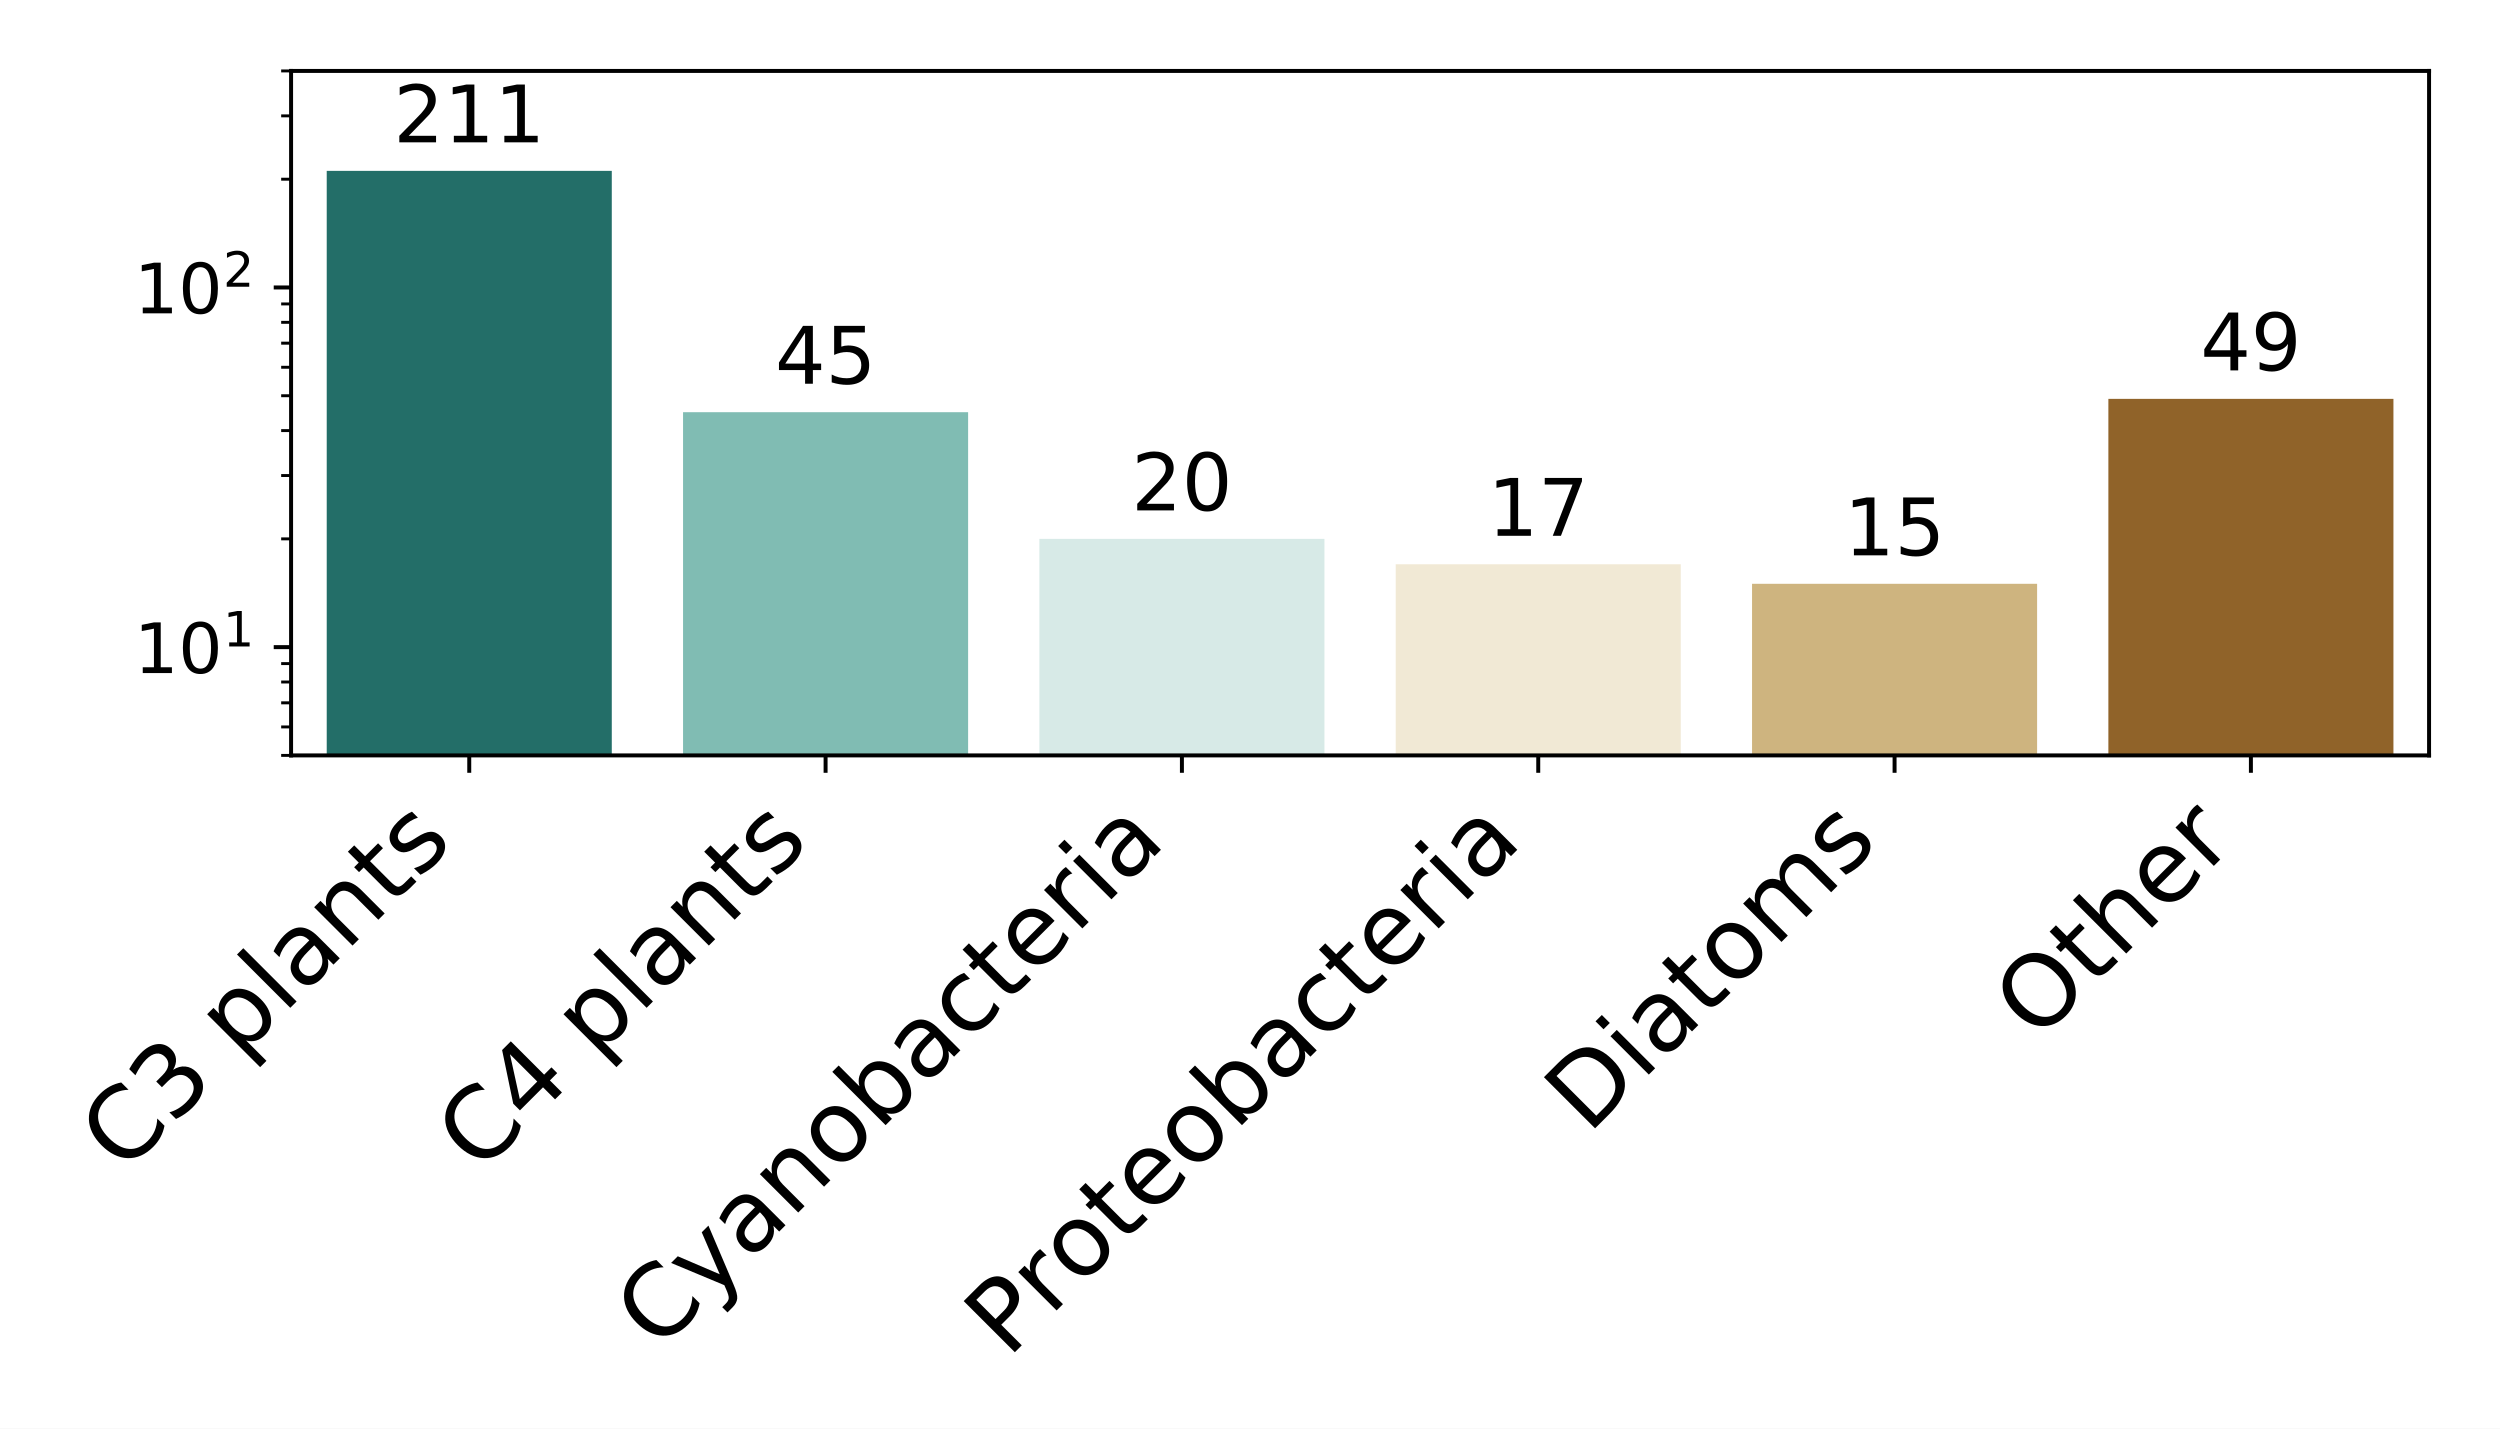
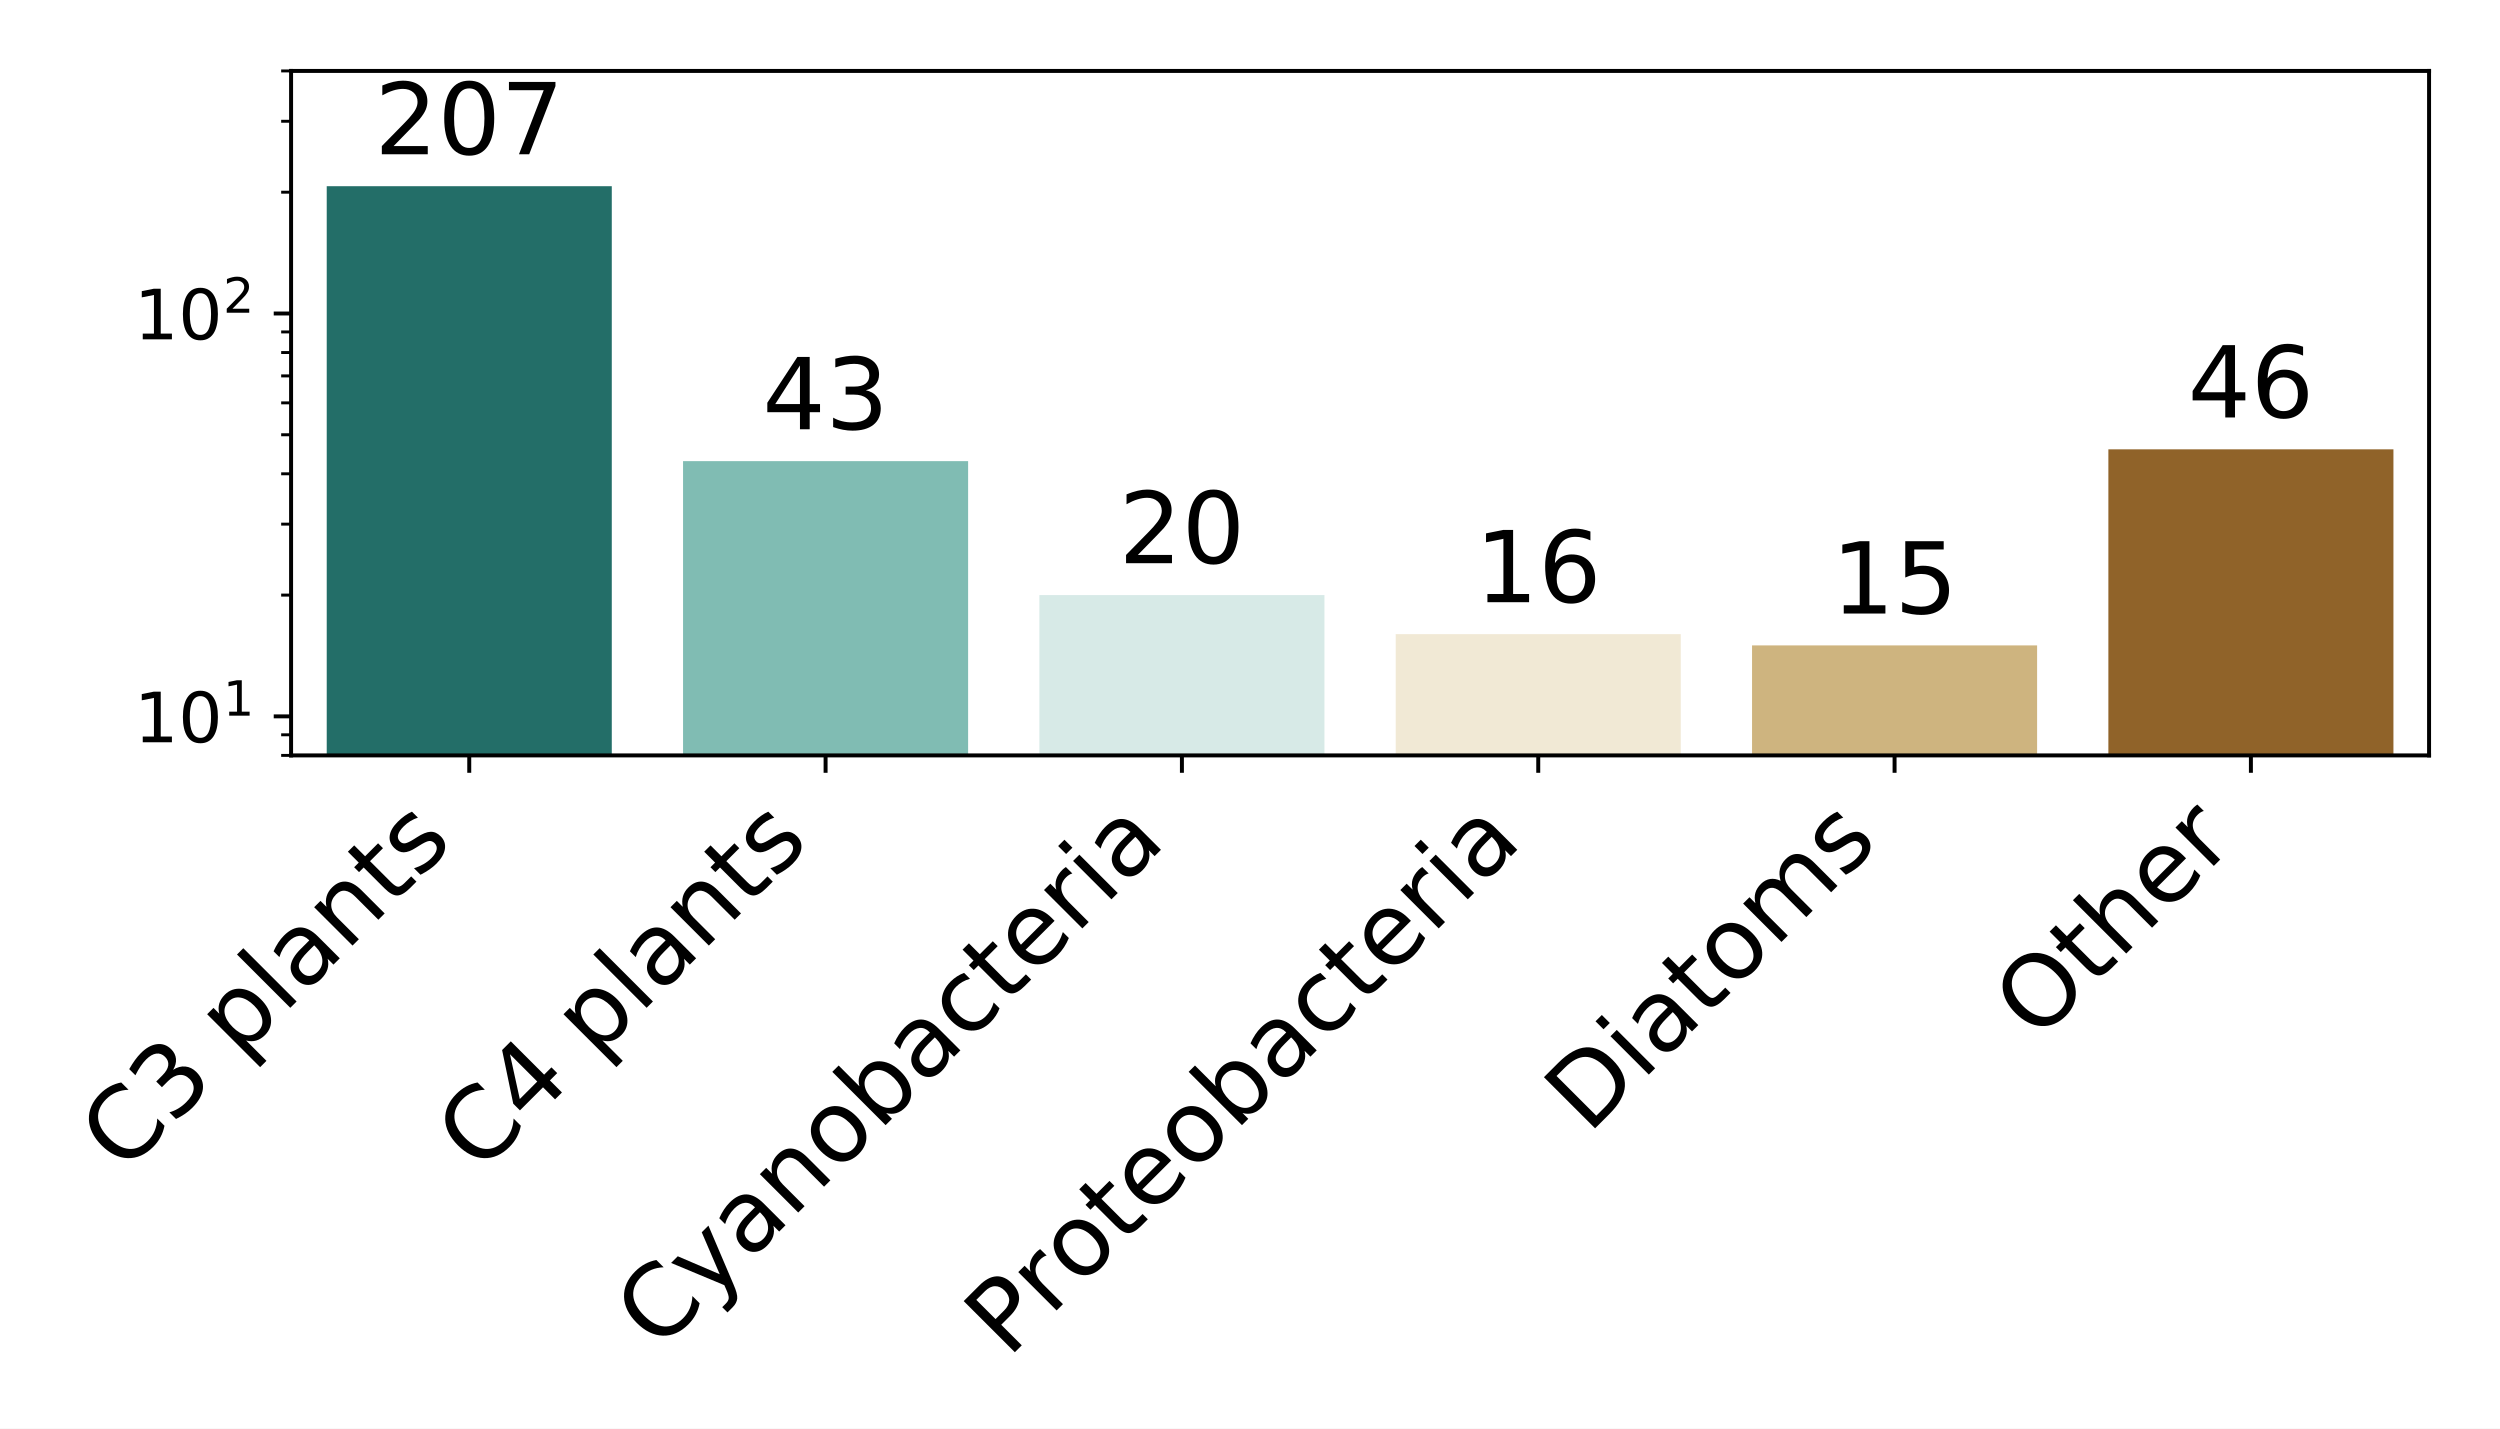
<svg xmlns="http://www.w3.org/2000/svg" xmlns:xlink="http://www.w3.org/1999/xlink" height="288pt" version="1.1" viewBox="0 0 504 288" width="504pt">
  <defs>
    <style type="text/css">
*{stroke-linecap:butt;stroke-linejoin:round;}
  </style>
  </defs>
  <g id="figure_1">
    <g id="patch_1">
      <path d="M 0 288  L 504 288  L 504 0  L 0 0  z " style="fill:#ffffff;" />
    </g>
    <g id="axes_1">
      <g id="patch_2">
        <path d="M 58.683 152.29  L 489.7 152.29  L 489.7 14.3  L 58.683 14.3  z " style="fill:#ffffff;" />
      </g>
      <g id="patch_3">
-         <path clip-path="url(#paa3765993a)" d="M 65.867 72711.337  L 123.336 72711.337  L 123.336 34.441  L 65.867 34.441  z " style="fill:#236e68;" />
+         <path clip-path="url(#pfd8a013684)" d="M 65.867 81445.404  L 123.336 81445.404  L 123.336 37.536  L 65.867 37.536  z " style="fill:#236e68;" />
      </g>
      <g id="patch_4">
-         <path clip-path="url(#paa3765993a)" d="M 137.703 72711.337  L 195.172 72711.337  L 195.172 83.099  L 137.703 83.099  z " style="fill:#80bcb3;" />
+         <path clip-path="url(#pfd8a013684)" d="M 137.703 81445.404  L 195.172 81445.404  L 195.172 92.969  L 137.703 92.969  z " style="fill:#80bcb3;" />
      </g>
      <g id="patch_5">
-         <path clip-path="url(#paa3765993a)" d="M 209.539 72711.337  L 267.008 72711.337  L 267.008 108.636  L 209.539 108.636  z " style="fill:#d7eae7;" />
+         <path clip-path="url(#pfd8a013684)" d="M 209.539 81445.404  L 267.008 81445.404  L 267.008 119.969  L 209.539 119.969  z " style="fill:#d7eae7;" />
      </g>
      <g id="patch_6">
-         <path clip-path="url(#paa3765993a)" d="M 281.375 72711.337  L 338.844 72711.337  L 338.844 113.753  L 281.375 113.753  z " style="fill:#f1e9d5;" />
+         <path clip-path="url(#pfd8a013684)" d="M 281.375 81445.404  L 338.844 81445.404  L 338.844 127.84  L 281.375 127.84  z " style="fill:#f1e9d5;" />
      </g>
      <g id="patch_7">
-         <path clip-path="url(#paa3765993a)" d="M 353.211 72711.337  L 410.68 72711.337  L 410.68 117.695  L 353.211 117.695  z " style="fill:#ceb47f;" />
+         <path clip-path="url(#pfd8a013684)" d="M 353.211 81445.404  L 410.68 81445.404  L 410.68 130.117  L 353.211 130.117  z " style="fill:#ceb47f;" />
      </g>
      <g id="patch_8">
-         <path clip-path="url(#paa3765993a)" d="M 425.048 72711.337  L 482.516 72711.337  L 482.516 80.418  L 425.048 80.418  z " style="fill:#906329;" />
+         <path clip-path="url(#pfd8a013684)" d="M 425.048 81445.404  L 482.516 81445.404  L 482.516 90.59  L 425.048 90.59  z " style="fill:#906329;" />
      </g>
      <g id="matplotlib.axis_1">
        <g id="xtick_1">
          <g id="line2d_1">
            <defs>
-               <path d="M 0 0  L 0 3.5  " id="mc0a0f4891e" style="stroke:#000000;stroke-width:0.8;" />
-             </defs>
-             <g>
-               <use style="stroke:#000000;stroke-width:0.8;" x="94.601" xlink:href="#mc0a0f4891e" y="152.29" />
+               <path d="M 0 0  L 0 3.5  " id="m98daa79331" style="stroke:#000000;stroke-width:0.8;" />
+             </defs>
+             <g>
+               <use style="stroke:#000000;stroke-width:0.8;" x="94.601" xlink:href="#m98daa79331" y="152.29" />
            </g>
          </g>
          <g id="text_1">
            <defs>
              <path d="M 64.406 67.281  L 64.406 56.891  Q 59.422 61.531 53.781 63.812  Q 48.141 66.109 41.797 66.109  Q 29.297 66.109 22.656 58.469  Q 16.016 50.828 16.016 36.375  Q 16.016 21.969 22.656 14.328  Q 29.297 6.688 41.797 6.688  Q 48.141 6.688 53.781 8.984  Q 59.422 11.281 64.406 15.922  L 64.406 5.609  Q 59.234 2.094 53.438 0.328  Q 47.656 -1.422 41.219 -1.422  Q 24.656 -1.422 15.125 8.703  Q 5.609 18.844 5.609 36.375  Q 5.609 53.953 15.125 64.078  Q 24.656 74.219 41.219 74.219  Q 47.75 74.219 53.531 72.484  Q 59.328 70.75 64.406 67.281  z " id="DejaVuSans-43" />
              <path d="M 40.578 39.312  Q 47.656 37.797 51.625 33  Q 55.609 28.219 55.609 21.188  Q 55.609 10.406 48.188 4.484  Q 40.766 -1.422 27.094 -1.422  Q 22.516 -1.422 17.656 -0.516  Q 12.797 0.391 7.625 2.203  L 7.625 11.719  Q 11.719 9.328 16.594 8.109  Q 21.484 6.891 26.812 6.891  Q 36.078 6.891 40.938 10.547  Q 45.797 14.203 45.797 21.188  Q 45.797 27.641 41.281 31.266  Q 36.766 34.906 28.719 34.906  L 20.219 34.906  L 20.219 43.016  L 29.109 43.016  Q 36.375 43.016 40.234 45.922  Q 44.094 48.828 44.094 54.297  Q 44.094 59.906 40.109 62.906  Q 36.141 65.922 28.719 65.922  Q 24.656 65.922 20.016 65.031  Q 15.375 64.156 9.812 62.312  L 9.812 71.094  Q 15.438 72.656 20.344 73.438  Q 25.25 74.219 29.594 74.219  Q 40.828 74.219 47.359 69.109  Q 53.906 64.016 53.906 55.328  Q 53.906 49.266 50.438 45.094  Q 46.969 40.922 40.578 39.312  z " id="DejaVuSans-33" />
              <path id="DejaVuSans-20" />
              <path d="M 18.109 8.203  L 18.109 -20.797  L 9.078 -20.797  L 9.078 54.688  L 18.109 54.688  L 18.109 46.391  Q 20.953 51.266 25.266 53.625  Q 29.594 56 35.594 56  Q 45.562 56 51.781 48.094  Q 58.016 40.188 58.016 27.297  Q 58.016 14.406 51.781 6.484  Q 45.562 -1.422 35.594 -1.422  Q 29.594 -1.422 25.266 0.953  Q 20.953 3.328 18.109 8.203  z M 48.688 27.297  Q 48.688 37.203 44.609 42.844  Q 40.531 48.484 33.406 48.484  Q 26.266 48.484 22.188 42.844  Q 18.109 37.203 18.109 27.297  Q 18.109 17.391 22.188 11.75  Q 26.266 6.109 33.406 6.109  Q 40.531 6.109 44.609 11.75  Q 48.688 17.391 48.688 27.297  z " id="DejaVuSans-70" />
              <path d="M 9.422 75.984  L 18.406 75.984  L 18.406 0  L 9.422 0  z " id="DejaVuSans-6c" />
              <path d="M 34.281 27.484  Q 23.391 27.484 19.188 25  Q 14.984 22.516 14.984 16.5  Q 14.984 11.719 18.141 8.906  Q 21.297 6.109 26.703 6.109  Q 34.188 6.109 38.703 11.406  Q 43.219 16.703 43.219 25.484  L 43.219 27.484  z M 52.203 31.203  L 52.203 0  L 43.219 0  L 43.219 8.297  Q 40.141 3.328 35.547 0.953  Q 30.953 -1.422 24.312 -1.422  Q 15.922 -1.422 10.953 3.297  Q 6 8.016 6 15.922  Q 6 25.141 12.172 29.828  Q 18.359 34.516 30.609 34.516  L 43.219 34.516  L 43.219 35.406  Q 43.219 41.609 39.141 45  Q 35.062 48.391 27.688 48.391  Q 23 48.391 18.547 47.266  Q 14.109 46.141 10.016 43.891  L 10.016 52.203  Q 14.938 54.109 19.578 55.047  Q 24.219 56 28.609 56  Q 40.484 56 46.344 49.844  Q 52.203 43.703 52.203 31.203  z " id="DejaVuSans-61" />
              <path d="M 54.891 33.016  L 54.891 0  L 45.906 0  L 45.906 32.719  Q 45.906 40.484 42.875 44.328  Q 39.844 48.188 33.797 48.188  Q 26.516 48.188 22.312 43.547  Q 18.109 38.922 18.109 30.906  L 18.109 0  L 9.078 0  L 9.078 54.688  L 18.109 54.688  L 18.109 46.188  Q 21.344 51.125 25.703 53.562  Q 30.078 56 35.797 56  Q 45.219 56 50.047 50.172  Q 54.891 44.344 54.891 33.016  z " id="DejaVuSans-6e" />
              <path d="M 18.312 70.219  L 18.312 54.688  L 36.812 54.688  L 36.812 47.703  L 18.312 47.703  L 18.312 18.016  Q 18.312 11.328 20.141 9.422  Q 21.969 7.516 27.594 7.516  L 36.812 7.516  L 36.812 0  L 27.594 0  Q 17.188 0 13.234 3.875  Q 9.281 7.766 9.281 18.016  L 9.281 47.703  L 2.688 47.703  L 2.688 54.688  L 9.281 54.688  L 9.281 70.219  z " id="DejaVuSans-74" />
              <path d="M 44.281 53.078  L 44.281 44.578  Q 40.484 46.531 36.375 47.5  Q 32.281 48.484 27.875 48.484  Q 21.188 48.484 17.844 46.438  Q 14.5 44.391 14.5 40.281  Q 14.5 37.156 16.891 35.375  Q 19.281 33.594 26.516 31.984  L 29.594 31.297  Q 39.156 29.25 43.188 25.516  Q 47.219 21.781 47.219 15.094  Q 47.219 7.469 41.188 3.016  Q 35.156 -1.422 24.609 -1.422  Q 20.219 -1.422 15.453 -0.562  Q 10.688 0.297 5.422 2  L 5.422 11.281  Q 10.406 8.688 15.234 7.391  Q 20.062 6.109 24.812 6.109  Q 31.156 6.109 34.562 8.281  Q 37.984 10.453 37.984 14.406  Q 37.984 18.062 35.516 20.016  Q 33.062 21.969 24.703 23.781  L 21.578 24.516  Q 13.234 26.266 9.516 29.906  Q 5.812 33.547 5.812 39.891  Q 5.812 47.609 11.281 51.797  Q 16.75 56 26.812 56  Q 31.781 56 36.172 55.266  Q 40.578 54.547 44.281 53.078  z " id="DejaVuSans-73" />
            </defs>
            <g transform="translate(24.84536 236.8507)rotate(-45)scale(0.2 -0.2)">
              <use xlink:href="#DejaVuSans-43" />
              <use x="69.824" xlink:href="#DejaVuSans-33" />
              <use x="133.447" xlink:href="#DejaVuSans-20" />
              <use x="165.234" xlink:href="#DejaVuSans-70" />
              <use x="228.711" xlink:href="#DejaVuSans-6c" />
              <use x="256.494" xlink:href="#DejaVuSans-61" />
              <use x="317.773" xlink:href="#DejaVuSans-6e" />
              <use x="381.152" xlink:href="#DejaVuSans-74" />
              <use x="420.361" xlink:href="#DejaVuSans-73" />
            </g>
          </g>
        </g>
        <g id="xtick_2">
          <g id="line2d_2">
            <g>
-               <use style="stroke:#000000;stroke-width:0.8;" x="166.438" xlink:href="#mc0a0f4891e" y="152.29" />
+               <use style="stroke:#000000;stroke-width:0.8;" x="166.438" xlink:href="#m98daa79331" y="152.29" />
            </g>
          </g>
          <g id="text_2">
            <defs>
              <path d="M 37.797 64.312  L 12.891 25.391  L 37.797 25.391  z M 35.203 72.906  L 47.609 72.906  L 47.609 25.391  L 58.016 25.391  L 58.016 17.188  L 47.609 17.188  L 47.609 0  L 37.797 0  L 37.797 17.188  L 4.891 17.188  L 4.891 26.703  z " id="DejaVuSans-34" />
            </defs>
            <g transform="translate(96.68146 236.8507)rotate(-45)scale(0.2 -0.2)">
              <use xlink:href="#DejaVuSans-43" />
              <use x="69.824" xlink:href="#DejaVuSans-34" />
              <use x="133.447" xlink:href="#DejaVuSans-20" />
              <use x="165.234" xlink:href="#DejaVuSans-70" />
              <use x="228.711" xlink:href="#DejaVuSans-6c" />
              <use x="256.494" xlink:href="#DejaVuSans-61" />
              <use x="317.773" xlink:href="#DejaVuSans-6e" />
              <use x="381.152" xlink:href="#DejaVuSans-74" />
              <use x="420.361" xlink:href="#DejaVuSans-73" />
            </g>
          </g>
        </g>
        <g id="xtick_3">
          <g id="line2d_3">
            <g>
-               <use style="stroke:#000000;stroke-width:0.8;" x="238.274" xlink:href="#mc0a0f4891e" y="152.29" />
+               <use style="stroke:#000000;stroke-width:0.8;" x="238.274" xlink:href="#m98daa79331" y="152.29" />
            </g>
          </g>
          <g id="text_3">
            <defs>
              <path d="M 32.172 -5.078  Q 28.375 -14.844 24.75 -17.812  Q 21.141 -20.797 15.094 -20.797  L 7.906 -20.797  L 7.906 -13.281  L 13.188 -13.281  Q 16.891 -13.281 18.938 -11.516  Q 21 -9.766 23.484 -3.219  L 25.094 0.875  L 2.984 54.688  L 12.5 54.688  L 29.594 11.922  L 46.688 54.688  L 56.203 54.688  z " id="DejaVuSans-79" />
              <path d="M 30.609 48.391  Q 23.391 48.391 19.188 42.75  Q 14.984 37.109 14.984 27.297  Q 14.984 17.484 19.156 11.844  Q 23.344 6.203 30.609 6.203  Q 37.797 6.203 41.984 11.859  Q 46.188 17.531 46.188 27.297  Q 46.188 37.016 41.984 42.703  Q 37.797 48.391 30.609 48.391  z M 30.609 56  Q 42.328 56 49.016 48.375  Q 55.719 40.766 55.719 27.297  Q 55.719 13.875 49.016 6.219  Q 42.328 -1.422 30.609 -1.422  Q 18.844 -1.422 12.172 6.219  Q 5.516 13.875 5.516 27.297  Q 5.516 40.766 12.172 48.375  Q 18.844 56 30.609 56  z " id="DejaVuSans-6f" />
              <path d="M 48.688 27.297  Q 48.688 37.203 44.609 42.844  Q 40.531 48.484 33.406 48.484  Q 26.266 48.484 22.188 42.844  Q 18.109 37.203 18.109 27.297  Q 18.109 17.391 22.188 11.75  Q 26.266 6.109 33.406 6.109  Q 40.531 6.109 44.609 11.75  Q 48.688 17.391 48.688 27.297  z M 18.109 46.391  Q 20.953 51.266 25.266 53.625  Q 29.594 56 35.594 56  Q 45.562 56 51.781 48.094  Q 58.016 40.188 58.016 27.297  Q 58.016 14.406 51.781 6.484  Q 45.562 -1.422 35.594 -1.422  Q 29.594 -1.422 25.266 0.953  Q 20.953 3.328 18.109 8.203  L 18.109 0  L 9.078 0  L 9.078 75.984  L 18.109 75.984  z " id="DejaVuSans-62" />
              <path d="M 48.781 52.594  L 48.781 44.188  Q 44.969 46.297 41.141 47.344  Q 37.312 48.391 33.406 48.391  Q 24.656 48.391 19.812 42.844  Q 14.984 37.312 14.984 27.297  Q 14.984 17.281 19.812 11.734  Q 24.656 6.203 33.406 6.203  Q 37.312 6.203 41.141 7.25  Q 44.969 8.297 48.781 10.406  L 48.781 2.094  Q 45.016 0.344 40.984 -0.531  Q 36.969 -1.422 32.422 -1.422  Q 20.062 -1.422 12.781 6.344  Q 5.516 14.109 5.516 27.297  Q 5.516 40.672 12.859 48.328  Q 20.219 56 33.016 56  Q 37.156 56 41.109 55.141  Q 45.062 54.297 48.781 52.594  z " id="DejaVuSans-63" />
              <path d="M 56.203 29.594  L 56.203 25.203  L 14.891 25.203  Q 15.484 15.922 20.484 11.062  Q 25.484 6.203 34.422 6.203  Q 39.594 6.203 44.453 7.469  Q 49.312 8.734 54.109 11.281  L 54.109 2.781  Q 49.266 0.734 44.188 -0.344  Q 39.109 -1.422 33.891 -1.422  Q 20.797 -1.422 13.156 6.188  Q 5.516 13.812 5.516 26.812  Q 5.516 40.234 12.766 48.109  Q 20.016 56 32.328 56  Q 43.359 56 49.781 48.891  Q 56.203 41.797 56.203 29.594  z M 47.219 32.234  Q 47.125 39.594 43.094 43.984  Q 39.062 48.391 32.422 48.391  Q 24.906 48.391 20.391 44.141  Q 15.875 39.891 15.188 32.172  z " id="DejaVuSans-65" />
              <path d="M 41.109 46.297  Q 39.594 47.172 37.812 47.578  Q 36.031 48 33.891 48  Q 26.266 48 22.188 43.047  Q 18.109 38.094 18.109 28.812  L 18.109 0  L 9.078 0  L 9.078 54.688  L 18.109 54.688  L 18.109 46.188  Q 20.953 51.172 25.484 53.578  Q 30.031 56 36.531 56  Q 37.453 56 38.578 55.875  Q 39.703 55.766 41.062 55.516  z " id="DejaVuSans-72" />
              <path d="M 9.422 54.688  L 18.406 54.688  L 18.406 0  L 9.422 0  z M 9.422 75.984  L 18.406 75.984  L 18.406 64.594  L 9.422 64.594  z " id="DejaVuSans-69" />
            </defs>
            <g transform="translate(132.7291 272.6392)rotate(-45)scale(0.2 -0.2)">
              <use xlink:href="#DejaVuSans-43" />
              <use x="69.824" xlink:href="#DejaVuSans-79" />
              <use x="129.004" xlink:href="#DejaVuSans-61" />
              <use x="190.283" xlink:href="#DejaVuSans-6e" />
              <use x="253.662" xlink:href="#DejaVuSans-6f" />
              <use x="314.844" xlink:href="#DejaVuSans-62" />
              <use x="378.32" xlink:href="#DejaVuSans-61" />
              <use x="439.6" xlink:href="#DejaVuSans-63" />
              <use x="494.58" xlink:href="#DejaVuSans-74" />
              <use x="533.789" xlink:href="#DejaVuSans-65" />
              <use x="595.312" xlink:href="#DejaVuSans-72" />
              <use x="636.426" xlink:href="#DejaVuSans-69" />
              <use x="664.209" xlink:href="#DejaVuSans-61" />
            </g>
          </g>
        </g>
        <g id="xtick_4">
          <g id="line2d_4">
            <g>
-               <use style="stroke:#000000;stroke-width:0.8;" x="310.11" xlink:href="#mc0a0f4891e" y="152.29" />
+               <use style="stroke:#000000;stroke-width:0.8;" x="310.11" xlink:href="#m98daa79331" y="152.29" />
            </g>
          </g>
          <g id="text_4">
            <defs>
              <path d="M 19.672 64.797  L 19.672 37.406  L 32.078 37.406  Q 38.969 37.406 42.719 40.969  Q 46.484 44.531 46.484 51.125  Q 46.484 57.672 42.719 61.234  Q 38.969 64.797 32.078 64.797  z M 9.812 72.906  L 32.078 72.906  Q 44.344 72.906 50.609 67.359  Q 56.891 61.812 56.891 51.125  Q 56.891 40.328 50.609 34.812  Q 44.344 29.297 32.078 29.297  L 19.672 29.297  L 19.672 0  L 9.812 0  z " id="DejaVuSans-50" />
            </defs>
            <g transform="translate(203.2063 273.9981)rotate(-45)scale(0.2 -0.2)">
              <use xlink:href="#DejaVuSans-50" />
              <use x="60.287" xlink:href="#DejaVuSans-72" />
              <use x="101.369" xlink:href="#DejaVuSans-6f" />
              <use x="162.551" xlink:href="#DejaVuSans-74" />
              <use x="201.76" xlink:href="#DejaVuSans-65" />
              <use x="263.283" xlink:href="#DejaVuSans-6f" />
              <use x="324.465" xlink:href="#DejaVuSans-62" />
              <use x="387.941" xlink:href="#DejaVuSans-61" />
              <use x="449.221" xlink:href="#DejaVuSans-63" />
              <use x="504.201" xlink:href="#DejaVuSans-74" />
              <use x="543.41" xlink:href="#DejaVuSans-65" />
              <use x="604.934" xlink:href="#DejaVuSans-72" />
              <use x="646.047" xlink:href="#DejaVuSans-69" />
              <use x="673.83" xlink:href="#DejaVuSans-61" />
            </g>
          </g>
        </g>
        <g id="xtick_5">
          <g id="line2d_5">
            <g>
-               <use style="stroke:#000000;stroke-width:0.8;" x="381.946" xlink:href="#mc0a0f4891e" y="152.29" />
+               <use style="stroke:#000000;stroke-width:0.8;" x="381.946" xlink:href="#m98daa79331" y="152.29" />
            </g>
          </g>
          <g id="text_5">
            <defs>
              <path d="M 19.672 64.797  L 19.672 8.109  L 31.594 8.109  Q 46.688 8.109 53.688 14.938  Q 60.688 21.781 60.688 36.531  Q 60.688 51.172 53.688 57.984  Q 46.688 64.797 31.594 64.797  z M 9.812 72.906  L 30.078 72.906  Q 51.266 72.906 61.172 64.094  Q 71.094 55.281 71.094 36.531  Q 71.094 17.672 61.125 8.828  Q 51.172 0 30.078 0  L 9.812 0  z " id="DejaVuSans-44" />
              <path d="M 52 44.188  Q 55.375 50.25 60.062 53.125  Q 64.75 56 71.094 56  Q 79.641 56 84.281 50.016  Q 88.922 44.047 88.922 33.016  L 88.922 0  L 79.891 0  L 79.891 32.719  Q 79.891 40.578 77.094 44.375  Q 74.312 48.188 68.609 48.188  Q 61.625 48.188 57.562 43.547  Q 53.516 38.922 53.516 30.906  L 53.516 0  L 44.484 0  L 44.484 32.719  Q 44.484 40.625 41.703 44.406  Q 38.922 48.188 33.109 48.188  Q 26.219 48.188 22.156 43.531  Q 18.109 38.875 18.109 30.906  L 18.109 0  L 9.078 0  L 9.078 54.688  L 18.109 54.688  L 18.109 46.188  Q 21.188 51.219 25.484 53.609  Q 29.781 56 35.688 56  Q 41.656 56 45.828 52.969  Q 50 49.953 52 44.188  z " id="DejaVuSans-6d" />
            </defs>
            <g transform="translate(320.1801 228.8604)rotate(-45)scale(0.2 -0.2)">
              <use xlink:href="#DejaVuSans-44" />
              <use x="77.002" xlink:href="#DejaVuSans-69" />
              <use x="104.785" xlink:href="#DejaVuSans-61" />
              <use x="166.064" xlink:href="#DejaVuSans-74" />
              <use x="205.273" xlink:href="#DejaVuSans-6f" />
              <use x="266.455" xlink:href="#DejaVuSans-6d" />
              <use x="363.867" xlink:href="#DejaVuSans-73" />
            </g>
          </g>
        </g>
        <g id="xtick_6">
          <g id="line2d_6">
            <g>
-               <use style="stroke:#000000;stroke-width:0.8;" x="453.782" xlink:href="#mc0a0f4891e" y="152.29" />
+               <use style="stroke:#000000;stroke-width:0.8;" x="453.782" xlink:href="#m98daa79331" y="152.29" />
            </g>
          </g>
          <g id="text_6">
            <defs>
              <path d="M 39.406 66.219  Q 28.656 66.219 22.328 58.203  Q 16.016 50.203 16.016 36.375  Q 16.016 22.609 22.328 14.594  Q 28.656 6.594 39.406 6.594  Q 50.141 6.594 56.422 14.594  Q 62.703 22.609 62.703 36.375  Q 62.703 50.203 56.422 58.203  Q 50.141 66.219 39.406 66.219  z M 39.406 74.219  Q 54.734 74.219 63.906 63.938  Q 73.094 53.656 73.094 36.375  Q 73.094 19.141 63.906 8.859  Q 54.734 -1.422 39.406 -1.422  Q 24.031 -1.422 14.812 8.828  Q 5.609 19.094 5.609 36.375  Q 5.609 53.656 14.812 63.938  Q 24.031 74.219 39.406 74.219  z " id="DejaVuSans-4f" />
              <path d="M 54.891 33.016  L 54.891 0  L 45.906 0  L 45.906 32.719  Q 45.906 40.484 42.875 44.328  Q 39.844 48.188 33.797 48.188  Q 26.516 48.188 22.312 43.547  Q 18.109 38.922 18.109 30.906  L 18.109 0  L 9.078 0  L 9.078 75.984  L 18.109 75.984  L 18.109 46.188  Q 21.344 51.125 25.703 53.562  Q 30.078 56 35.797 56  Q 45.219 56 50.047 50.172  Q 54.891 44.344 54.891 33.016  z " id="DejaVuSans-68" />
            </defs>
            <g transform="translate(410.686 210.1906)rotate(-45)scale(0.2 -0.2)">
              <use xlink:href="#DejaVuSans-4f" />
              <use x="78.711" xlink:href="#DejaVuSans-74" />
              <use x="117.92" xlink:href="#DejaVuSans-68" />
              <use x="181.299" xlink:href="#DejaVuSans-65" />
              <use x="242.822" xlink:href="#DejaVuSans-72" />
            </g>
          </g>
        </g>
      </g>
      <g id="matplotlib.axis_2">
        <g id="ytick_1">
          <g id="line2d_7">
            <defs>
-               <path d="M 0 0  L -3.5 0  " id="mf2f6d563af" style="stroke:#000000;stroke-width:0.8;" />
-             </defs>
-             <g>
-               <use style="stroke:#000000;stroke-width:0.8;" x="58.683" xlink:href="#mf2f6d563af" y="130.463" />
+               <path d="M 0 0  L -3.5 0  " id="m554fa86e84" style="stroke:#000000;stroke-width:0.8;" />
+             </defs>
+             <g>
+               <use style="stroke:#000000;stroke-width:0.8;" x="58.683" xlink:href="#m554fa86e84" y="144.419" />
            </g>
          </g>
          <g id="text_7">
            <defs>
              <path d="M 12.406 8.297  L 28.516 8.297  L 28.516 63.922  L 10.984 60.406  L 10.984 69.391  L 28.422 72.906  L 38.281 72.906  L 38.281 8.297  L 54.391 8.297  L 54.391 0  L 12.406 0  z " id="DejaVuSans-31" />
              <path d="M 31.781 66.406  Q 24.172 66.406 20.328 58.906  Q 16.5 51.422 16.5 36.375  Q 16.5 21.391 20.328 13.891  Q 24.172 6.391 31.781 6.391  Q 39.453 6.391 43.281 13.891  Q 47.125 21.391 47.125 36.375  Q 47.125 51.422 43.281 58.906  Q 39.453 66.406 31.781 66.406  z M 31.781 74.219  Q 44.047 74.219 50.516 64.516  Q 56.984 54.828 56.984 36.375  Q 56.984 17.969 50.516 8.266  Q 44.047 -1.422 31.781 -1.422  Q 19.531 -1.422 13.062 8.266  Q 6.594 17.969 6.594 36.375  Q 6.594 54.828 13.062 64.516  Q 19.531 74.219 31.781 74.219  z " id="DejaVuSans-30" />
            </defs>
-             <g transform="translate(27.0434 135.7817)scale(0.14 -0.14)">
+             <g transform="translate(27.0434 149.7378)scale(0.14 -0.14)">
              <use transform="translate(0 0.684375)" xlink:href="#DejaVuSans-31" />
              <use transform="translate(63.62305 0.684375)" xlink:href="#DejaVuSans-30" />
              <use transform="translate(128.2031 38.96563)scale(0.7)" xlink:href="#DejaVuSans-31" />
            </g>
          </g>
        </g>
        <g id="ytick_2">
          <g id="line2d_8">
            <g>
-               <use style="stroke:#000000;stroke-width:0.8;" x="58.683" xlink:href="#mf2f6d563af" y="57.954" />
+               <use style="stroke:#000000;stroke-width:0.8;" x="58.683" xlink:href="#m554fa86e84" y="63.199" />
            </g>
          </g>
          <g id="text_8">
            <defs>
              <path d="M 19.188 8.297  L 53.609 8.297  L 53.609 0  L 7.328 0  L 7.328 8.297  Q 12.938 14.109 22.625 23.891  Q 32.328 33.688 34.812 36.531  Q 39.547 41.844 41.422 45.531  Q 43.312 49.219 43.312 52.781  Q 43.312 58.594 39.234 62.25  Q 35.156 65.922 28.609 65.922  Q 23.969 65.922 18.812 64.312  Q 13.672 62.703 7.812 59.422  L 7.812 69.391  Q 13.766 71.781 18.938 73  Q 24.125 74.219 28.422 74.219  Q 39.75 74.219 46.484 68.547  Q 53.219 62.891 53.219 53.422  Q 53.219 48.922 51.531 44.891  Q 49.859 40.875 45.406 35.406  Q 44.188 33.984 37.641 27.219  Q 31.109 20.453 19.188 8.297  z " id="DejaVuSans-32" />
            </defs>
-             <g transform="translate(27.0434 63.27329)scale(0.14 -0.14)">
+             <g transform="translate(27.0434 68.51808)scale(0.14 -0.14)">
              <use transform="translate(0 0.765625)" xlink:href="#DejaVuSans-31" />
              <use transform="translate(63.62305 0.765625)" xlink:href="#DejaVuSans-30" />
              <use transform="translate(128.2031 39.04688)scale(0.7)" xlink:href="#DejaVuSans-32" />
            </g>
          </g>
        </g>
        <g id="ytick_3">
          <g id="line2d_9">
            <defs>
-               <path d="M 0 0  L -2 0  " id="m54ba964f29" style="stroke:#000000;stroke-width:0.6;" />
-             </defs>
-             <g>
-               <use style="stroke:#000000;stroke-width:0.6;" x="58.683" xlink:href="#m54ba964f29" y="152.29" />
+               <path d="M 0 0  L -2 0  " id="m3583658cc6" style="stroke:#000000;stroke-width:0.6;" />
+             </defs>
+             <g>
+               <use style="stroke:#000000;stroke-width:0.6;" x="58.683" xlink:href="#m3583658cc6" y="152.29" />
            </g>
          </g>
        </g>
        <g id="ytick_4">
          <g id="line2d_10">
            <g>
-               <use style="stroke:#000000;stroke-width:0.6;" x="58.683" xlink:href="#m54ba964f29" y="146.549" />
+               <use style="stroke:#000000;stroke-width:0.6;" x="58.683" xlink:href="#m3583658cc6" y="148.135" />
            </g>
          </g>
        </g>
        <g id="ytick_5">
          <g id="line2d_11">
            <g>
-               <use style="stroke:#000000;stroke-width:0.6;" x="58.683" xlink:href="#m54ba964f29" y="141.694" />
+               <use style="stroke:#000000;stroke-width:0.6;" x="58.683" xlink:href="#m3583658cc6" y="119.969" />
            </g>
          </g>
        </g>
        <g id="ytick_6">
          <g id="line2d_12">
            <g>
-               <use style="stroke:#000000;stroke-width:0.6;" x="58.683" xlink:href="#m54ba964f29" y="137.49" />
+               <use style="stroke:#000000;stroke-width:0.6;" x="58.683" xlink:href="#m3583658cc6" y="105.667" />
            </g>
          </g>
        </g>
        <g id="ytick_7">
          <g id="line2d_13">
            <g>
-               <use style="stroke:#000000;stroke-width:0.6;" x="58.683" xlink:href="#m54ba964f29" y="133.781" />
+               <use style="stroke:#000000;stroke-width:0.6;" x="58.683" xlink:href="#m3583658cc6" y="95.52" />
            </g>
          </g>
        </g>
        <g id="ytick_8">
          <g id="line2d_14">
            <g>
-               <use style="stroke:#000000;stroke-width:0.6;" x="58.683" xlink:href="#m54ba964f29" y="108.636" />
+               <use style="stroke:#000000;stroke-width:0.6;" x="58.683" xlink:href="#m3583658cc6" y="87.649" />
            </g>
          </g>
        </g>
        <g id="ytick_9">
          <g id="line2d_15">
            <g>
-               <use style="stroke:#000000;stroke-width:0.6;" x="58.683" xlink:href="#m54ba964f29" y="95.867" />
+               <use style="stroke:#000000;stroke-width:0.6;" x="58.683" xlink:href="#m3583658cc6" y="81.218" />
            </g>
          </g>
        </g>
        <g id="ytick_10">
          <g id="line2d_16">
            <g>
-               <use style="stroke:#000000;stroke-width:0.6;" x="58.683" xlink:href="#m54ba964f29" y="86.808" />
+               <use style="stroke:#000000;stroke-width:0.6;" x="58.683" xlink:href="#m3583658cc6" y="75.78" />
            </g>
          </g>
        </g>
        <g id="ytick_11">
          <g id="line2d_17">
            <g>
-               <use style="stroke:#000000;stroke-width:0.6;" x="58.683" xlink:href="#m54ba964f29" y="79.782" />
+               <use style="stroke:#000000;stroke-width:0.6;" x="58.683" xlink:href="#m3583658cc6" y="71.07" />
            </g>
          </g>
        </g>
        <g id="ytick_12">
          <g id="line2d_18">
            <g>
-               <use style="stroke:#000000;stroke-width:0.6;" x="58.683" xlink:href="#m54ba964f29" y="74.04" />
+               <use style="stroke:#000000;stroke-width:0.6;" x="58.683" xlink:href="#m3583658cc6" y="66.916" />
            </g>
          </g>
        </g>
        <g id="ytick_13">
          <g id="line2d_19">
            <g>
-               <use style="stroke:#000000;stroke-width:0.6;" x="58.683" xlink:href="#m54ba964f29" y="69.186" />
+               <use style="stroke:#000000;stroke-width:0.6;" x="58.683" xlink:href="#m3583658cc6" y="38.75" />
            </g>
          </g>
        </g>
        <g id="ytick_14">
          <g id="line2d_20">
            <g>
-               <use style="stroke:#000000;stroke-width:0.6;" x="58.683" xlink:href="#m54ba964f29" y="64.981" />
+               <use style="stroke:#000000;stroke-width:0.6;" x="58.683" xlink:href="#m3583658cc6" y="24.447" />
            </g>
          </g>
        </g>
        <g id="ytick_15">
          <g id="line2d_21">
            <g>
-               <use style="stroke:#000000;stroke-width:0.6;" x="58.683" xlink:href="#m54ba964f29" y="61.272" />
-             </g>
-           </g>
-         </g>
-         <g id="ytick_16">
-           <g id="line2d_22">
-             <g>
-               <use style="stroke:#000000;stroke-width:0.6;" x="58.683" xlink:href="#m54ba964f29" y="36.127" />
-             </g>
-           </g>
-         </g>
-         <g id="ytick_17">
-           <g id="line2d_23">
-             <g>
-               <use style="stroke:#000000;stroke-width:0.6;" x="58.683" xlink:href="#m54ba964f29" y="23.359" />
-             </g>
-           </g>
-         </g>
-         <g id="ytick_18">
-           <g id="line2d_24">
-             <g>
-               <use style="stroke:#000000;stroke-width:0.6;" x="58.683" xlink:href="#m54ba964f29" y="14.3" />
-             </g>
-           </g>
-         </g>
+               <use style="stroke:#000000;stroke-width:0.6;" x="58.683" xlink:href="#m3583658cc6" y="14.3" />
+             </g>
+           </g>
+         </g>
+       </g>
+       <g id="line2d_22">
+         <path clip-path="url(#pfd8a013684)" d="M 0 0  " style="fill:none;stroke:#424242;stroke-linecap:square;stroke-width:2.7;" />
+       </g>
+       <g id="line2d_23">
+         <path clip-path="url(#pfd8a013684)" d="M 0 0  " style="fill:none;stroke:#424242;stroke-linecap:square;stroke-width:2.7;" />
+       </g>
+       <g id="line2d_24">
+         <path clip-path="url(#pfd8a013684)" d="M 0 0  " style="fill:none;stroke:#424242;stroke-linecap:square;stroke-width:2.7;" />
      </g>
      <g id="line2d_25">
-         <path clip-path="url(#paa3765993a)" d="M 0 0  " style="fill:none;stroke:#424242;stroke-linecap:square;stroke-width:2.7;" />
+         <path clip-path="url(#pfd8a013684)" d="M 0 0  " style="fill:none;stroke:#424242;stroke-linecap:square;stroke-width:2.7;" />
      </g>
      <g id="line2d_26">
-         <path clip-path="url(#paa3765993a)" d="M 0 0  " style="fill:none;stroke:#424242;stroke-linecap:square;stroke-width:2.7;" />
+         <path clip-path="url(#pfd8a013684)" d="M 0 0  " style="fill:none;stroke:#424242;stroke-linecap:square;stroke-width:2.7;" />
      </g>
      <g id="line2d_27">
-         <path clip-path="url(#paa3765993a)" d="M 0 0  " style="fill:none;stroke:#424242;stroke-linecap:square;stroke-width:2.7;" />
-       </g>
-       <g id="line2d_28">
-         <path clip-path="url(#paa3765993a)" d="M 0 0  " style="fill:none;stroke:#424242;stroke-linecap:square;stroke-width:2.7;" />
-       </g>
-       <g id="line2d_29">
-         <path clip-path="url(#paa3765993a)" d="M 0 0  " style="fill:none;stroke:#424242;stroke-linecap:square;stroke-width:2.7;" />
-       </g>
-       <g id="line2d_30">
-         <path clip-path="url(#paa3765993a)" d="M 0 0  " style="fill:none;stroke:#424242;stroke-linecap:square;stroke-width:2.7;" />
+         <path clip-path="url(#pfd8a013684)" d="M 0 0  " style="fill:none;stroke:#424242;stroke-linecap:square;stroke-width:2.7;" />
      </g>
      <g id="patch_9">
        <path d="M 58.683 152.29  L 58.683 14.3  " style="fill:none;stroke:#000000;stroke-linecap:square;stroke-linejoin:miter;stroke-width:0.8;" />
      </g>
      <g id="patch_10">
        <path d="M 489.7 152.29  L 489.7 14.3  " style="fill:none;stroke:#000000;stroke-linecap:square;stroke-linejoin:miter;stroke-width:0.8;" />
      </g>
      <g id="patch_11">
        <path d="M 58.683 152.29  L 489.7 152.29  " style="fill:none;stroke:#000000;stroke-linecap:square;stroke-linejoin:miter;stroke-width:0.8;" />
      </g>
      <g id="patch_12">
        <path d="M 58.683 14.3  L 489.7 14.3  " style="fill:none;stroke:#000000;stroke-linecap:square;stroke-linejoin:miter;stroke-width:0.8;" />
      </g>
      <g id="text_9">
-         <g transform="translate(79.33145 28.69989)scale(0.16 -0.16)">
+         <defs>
+           <path d="M 8.203 72.906  L 55.078 72.906  L 55.078 68.703  L 28.609 0  L 18.312 0  L 43.219 64.594  L 8.203 64.594  z " id="DejaVuSans-37" />
+         </defs>
+         <g transform="translate(75.51395 31.10505)scale(0.2 -0.2)">
          <use xlink:href="#DejaVuSans-32" />
-           <use x="63.623" xlink:href="#DejaVuSans-31" />
-           <use x="127.246" xlink:href="#DejaVuSans-31" />
+           <use x="63.623" xlink:href="#DejaVuSans-30" />
+           <use x="127.246" xlink:href="#DejaVuSans-37" />
        </g>
      </g>
      <g id="text_10">
+         <g transform="translate(153.7125 86.53769)scale(0.2 -0.2)">
+           <use xlink:href="#DejaVuSans-34" />
+           <use x="63.623" xlink:href="#DejaVuSans-33" />
+         </g>
+       </g>
+       <g id="text_11">
+         <g transform="translate(225.5486 113.5383)scale(0.2 -0.2)">
+           <use xlink:href="#DejaVuSans-32" />
+           <use x="63.623" xlink:href="#DejaVuSans-30" />
+         </g>
+       </g>
+       <g id="text_12">
+         <defs>
+           <path d="M 33.016 40.375  Q 26.375 40.375 22.484 35.828  Q 18.609 31.297 18.609 23.391  Q 18.609 15.531 22.484 10.953  Q 26.375 6.391 33.016 6.391  Q 39.656 6.391 43.531 10.953  Q 47.406 15.531 47.406 23.391  Q 47.406 31.297 43.531 35.828  Q 39.656 40.375 33.016 40.375  z M 52.594 71.297  L 52.594 62.312  Q 48.875 64.062 45.094 64.984  Q 41.312 65.922 37.594 65.922  Q 27.828 65.922 22.672 59.328  Q 17.531 52.734 16.797 39.406  Q 19.672 43.656 24.016 45.922  Q 28.375 48.188 33.594 48.188  Q 44.578 48.188 50.953 41.516  Q 57.328 34.859 57.328 23.391  Q 57.328 12.156 50.688 5.359  Q 44.047 -1.422 33.016 -1.422  Q 20.359 -1.422 13.672 8.266  Q 6.984 17.969 6.984 36.375  Q 6.984 53.656 15.188 63.938  Q 23.391 74.219 37.203 74.219  Q 40.922 74.219 44.703 73.484  Q 48.484 72.75 52.594 71.297  z " id="DejaVuSans-36" />
+         </defs>
+         <g transform="translate(297.3847 121.4093)scale(0.2 -0.2)">
+           <use xlink:href="#DejaVuSans-31" />
+           <use x="63.623" xlink:href="#DejaVuSans-36" />
+         </g>
+       </g>
+       <g id="text_13">
        <defs>
          <path d="M 10.797 72.906  L 49.516 72.906  L 49.516 64.594  L 19.828 64.594  L 19.828 46.734  Q 21.969 47.469 24.109 47.828  Q 26.266 48.188 28.422 48.188  Q 40.625 48.188 47.75 41.5  Q 54.891 34.812 54.891 23.391  Q 54.891 11.625 47.562 5.094  Q 40.234 -1.422 26.906 -1.422  Q 22.312 -1.422 17.547 -0.641  Q 12.797 0.141 7.719 1.703  L 7.719 11.625  Q 12.109 9.234 16.797 8.062  Q 21.484 6.891 26.703 6.891  Q 35.156 6.891 40.078 11.328  Q 45.016 15.766 45.016 23.391  Q 45.016 31 40.078 35.438  Q 35.156 39.891 26.703 39.891  Q 22.75 39.891 18.812 39.016  Q 14.891 38.141 10.797 36.281  z " id="DejaVuSans-35" />
        </defs>
-         <g transform="translate(156.2575 77.35808)scale(0.16 -0.16)">
-           <use xlink:href="#DejaVuSans-34" />
-           <use x="63.623" xlink:href="#DejaVuSans-35" />
-         </g>
-       </g>
-       <g id="text_11">
-         <g transform="translate(228.0936 102.8943)scale(0.16 -0.16)">
-           <use xlink:href="#DejaVuSans-32" />
-           <use x="63.623" xlink:href="#DejaVuSans-30" />
-         </g>
-       </g>
-       <g id="text_12">
-         <defs>
-           <path d="M 8.203 72.906  L 55.078 72.906  L 55.078 68.703  L 28.609 0  L 18.312 0  L 43.219 64.594  L 8.203 64.594  z " id="DejaVuSans-37" />
-         </defs>
-         <g transform="translate(299.9297 108.012)scale(0.16 -0.16)">
-           <use xlink:href="#DejaVuSans-31" />
-           <use x="63.623" xlink:href="#DejaVuSans-37" />
-         </g>
-       </g>
-       <g id="text_13">
-         <g transform="translate(371.7658 111.9534)scale(0.16 -0.16)">
+         <g transform="translate(369.2208 123.6858)scale(0.2 -0.2)">
          <use xlink:href="#DejaVuSans-31" />
          <use x="63.623" xlink:href="#DejaVuSans-35" />
        </g>
      </g>
      <g id="text_14">
-         <defs>
-           <path d="M 10.984 1.516  L 10.984 10.5  Q 14.703 8.734 18.5 7.812  Q 22.312 6.891 25.984 6.891  Q 35.75 6.891 40.891 13.453  Q 46.047 20.016 46.781 33.406  Q 43.953 29.203 39.594 26.953  Q 35.25 24.703 29.984 24.703  Q 19.047 24.703 12.672 31.312  Q 6.297 37.938 6.297 49.422  Q 6.297 60.641 12.938 67.422  Q 19.578 74.219 30.609 74.219  Q 43.266 74.219 49.922 64.516  Q 56.594 54.828 56.594 36.375  Q 56.594 19.141 48.406 8.859  Q 40.234 -1.422 26.422 -1.422  Q 22.703 -1.422 18.891 -0.688  Q 15.094 0.047 10.984 1.516  z M 30.609 32.422  Q 37.25 32.422 41.125 36.953  Q 45.016 41.5 45.016 49.422  Q 45.016 57.281 41.125 61.844  Q 37.25 66.406 30.609 66.406  Q 23.969 66.406 20.094 61.844  Q 16.219 57.281 16.219 49.422  Q 16.219 41.5 20.094 36.953  Q 23.969 32.422 30.609 32.422  z " id="DejaVuSans-39" />
-         </defs>
-         <g transform="translate(443.6019 74.67646)scale(0.16 -0.16)">
+         <g transform="translate(441.0569 84.15882)scale(0.2 -0.2)">
          <use xlink:href="#DejaVuSans-34" />
-           <use x="63.623" xlink:href="#DejaVuSans-39" />
+           <use x="63.623" xlink:href="#DejaVuSans-36" />
        </g>
      </g>
    </g>
  </g>
  <defs>
-     <clipPath id="paa3765993a">
+     <clipPath id="pfd8a013684">
      <rect height="137.99" width="431.017" x="58.683" y="14.3" />
    </clipPath>
  </defs>
</svg>
